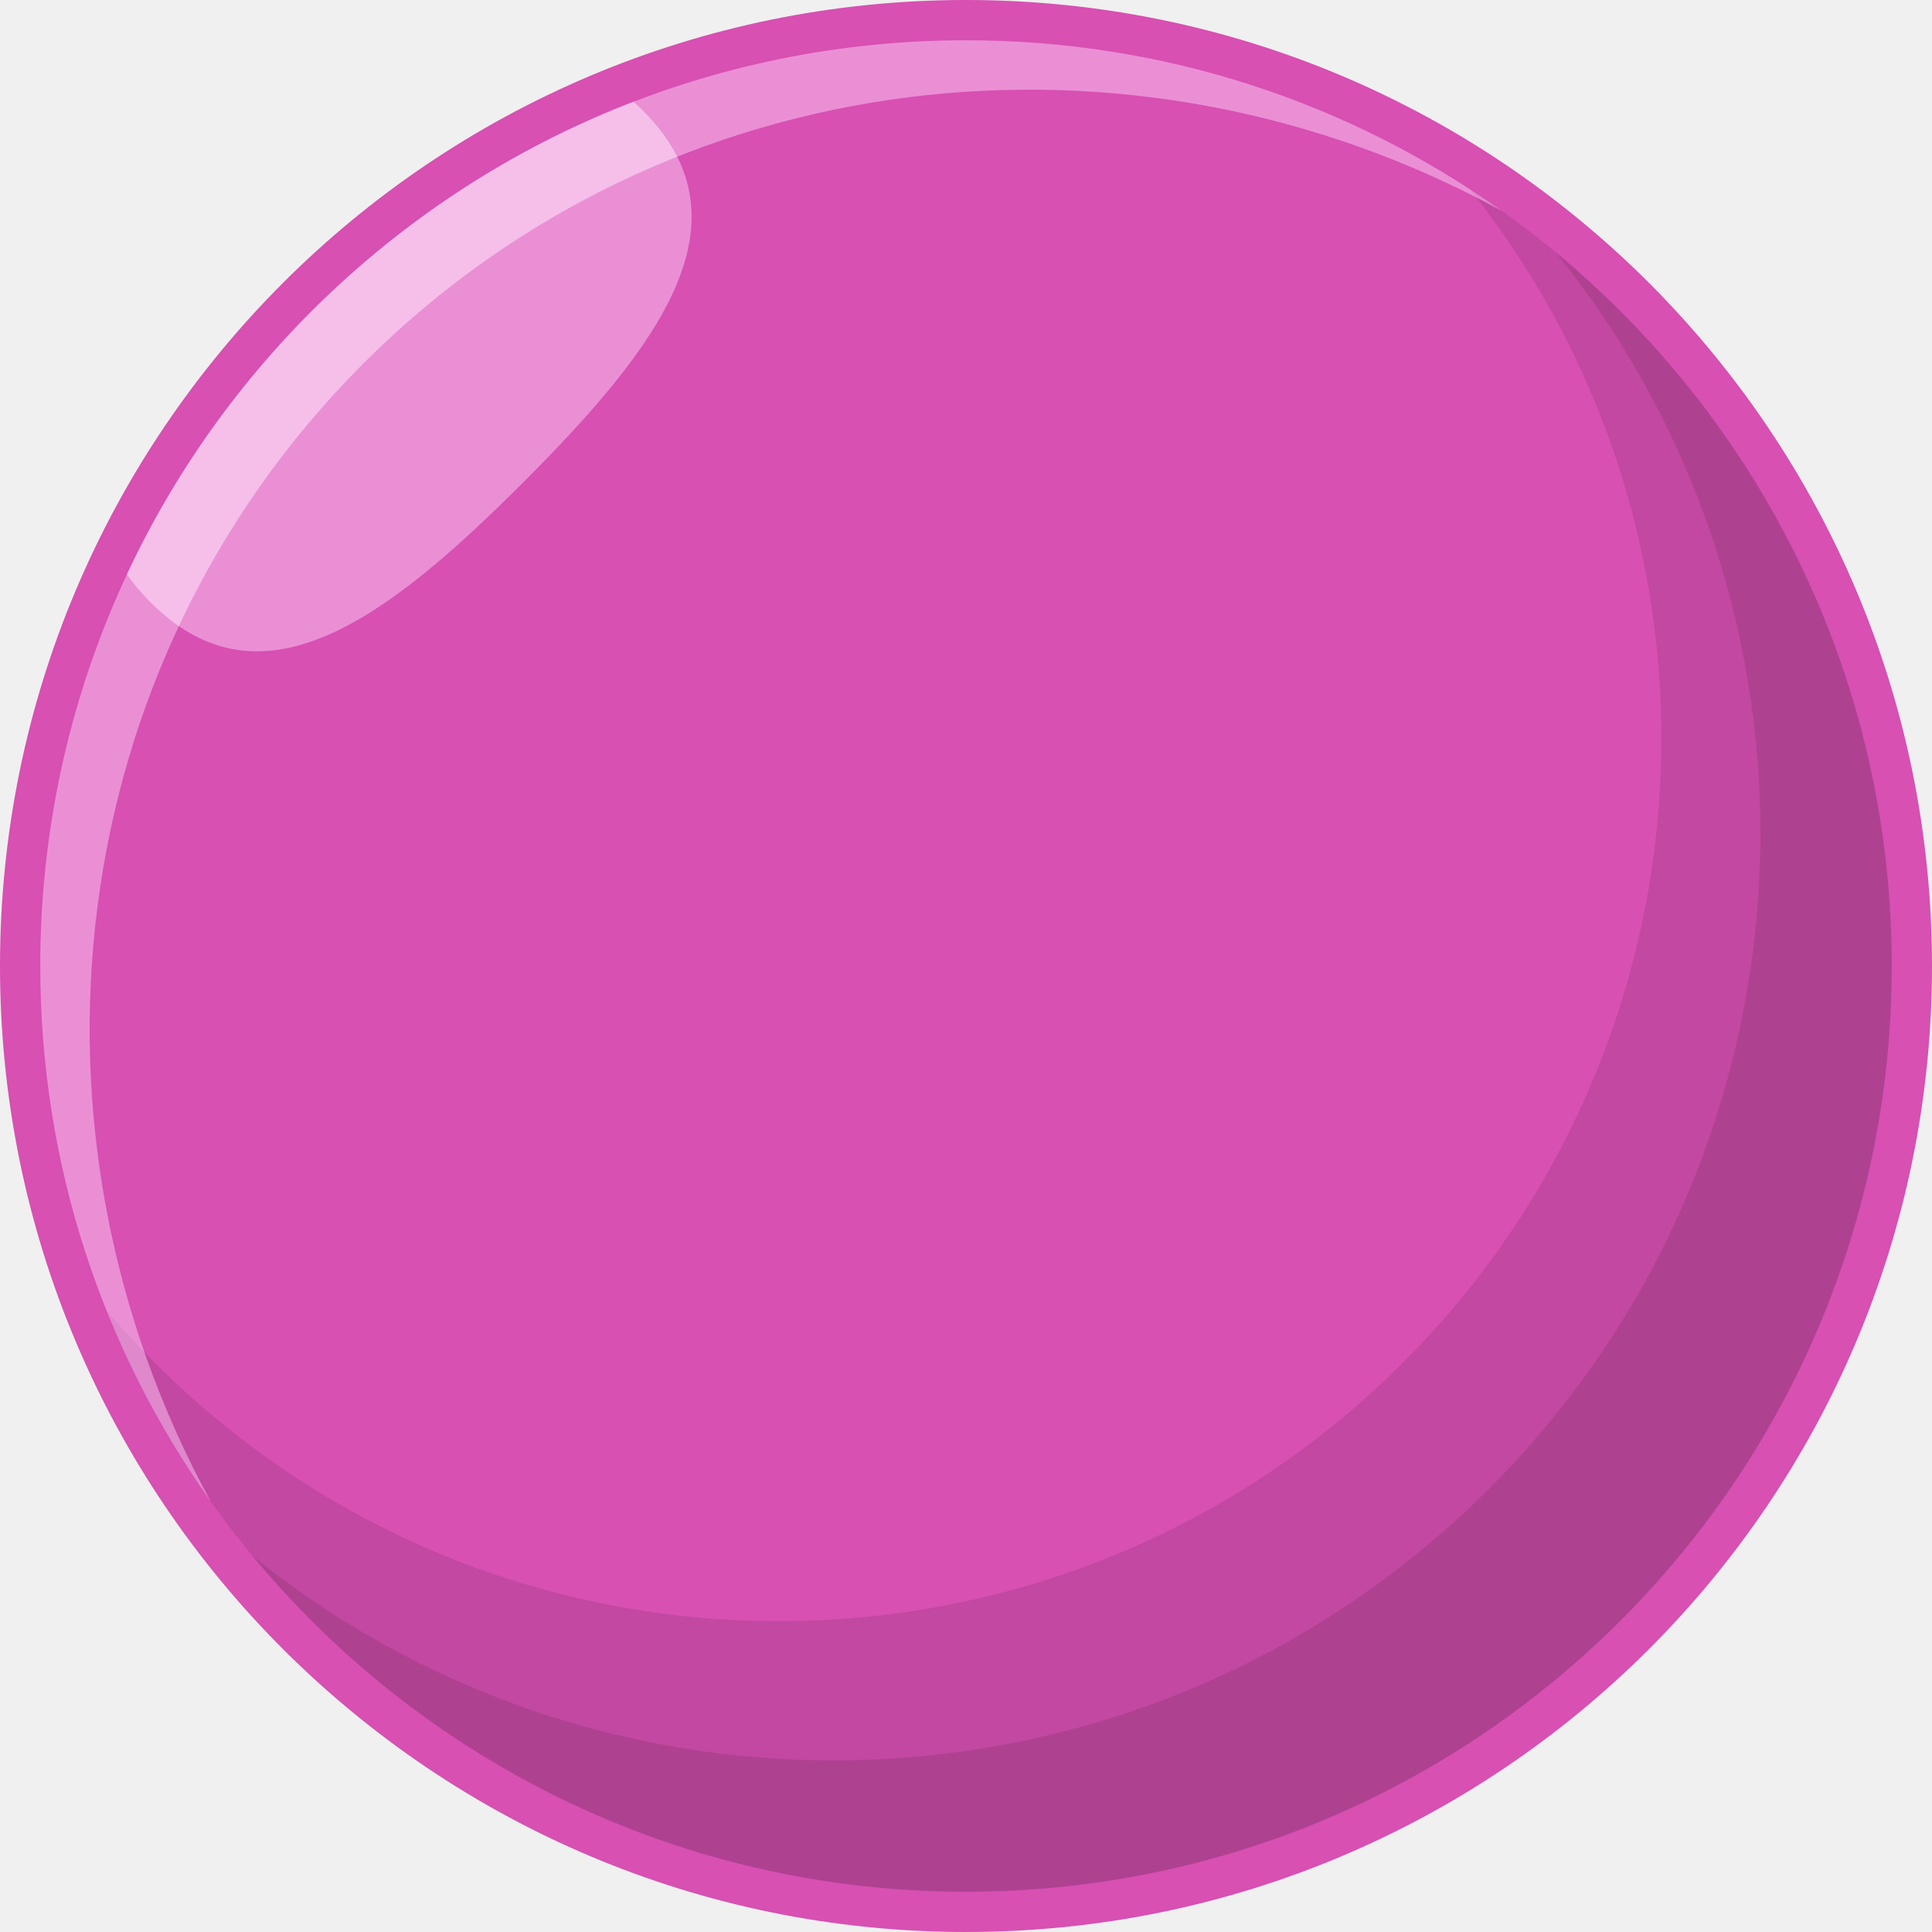
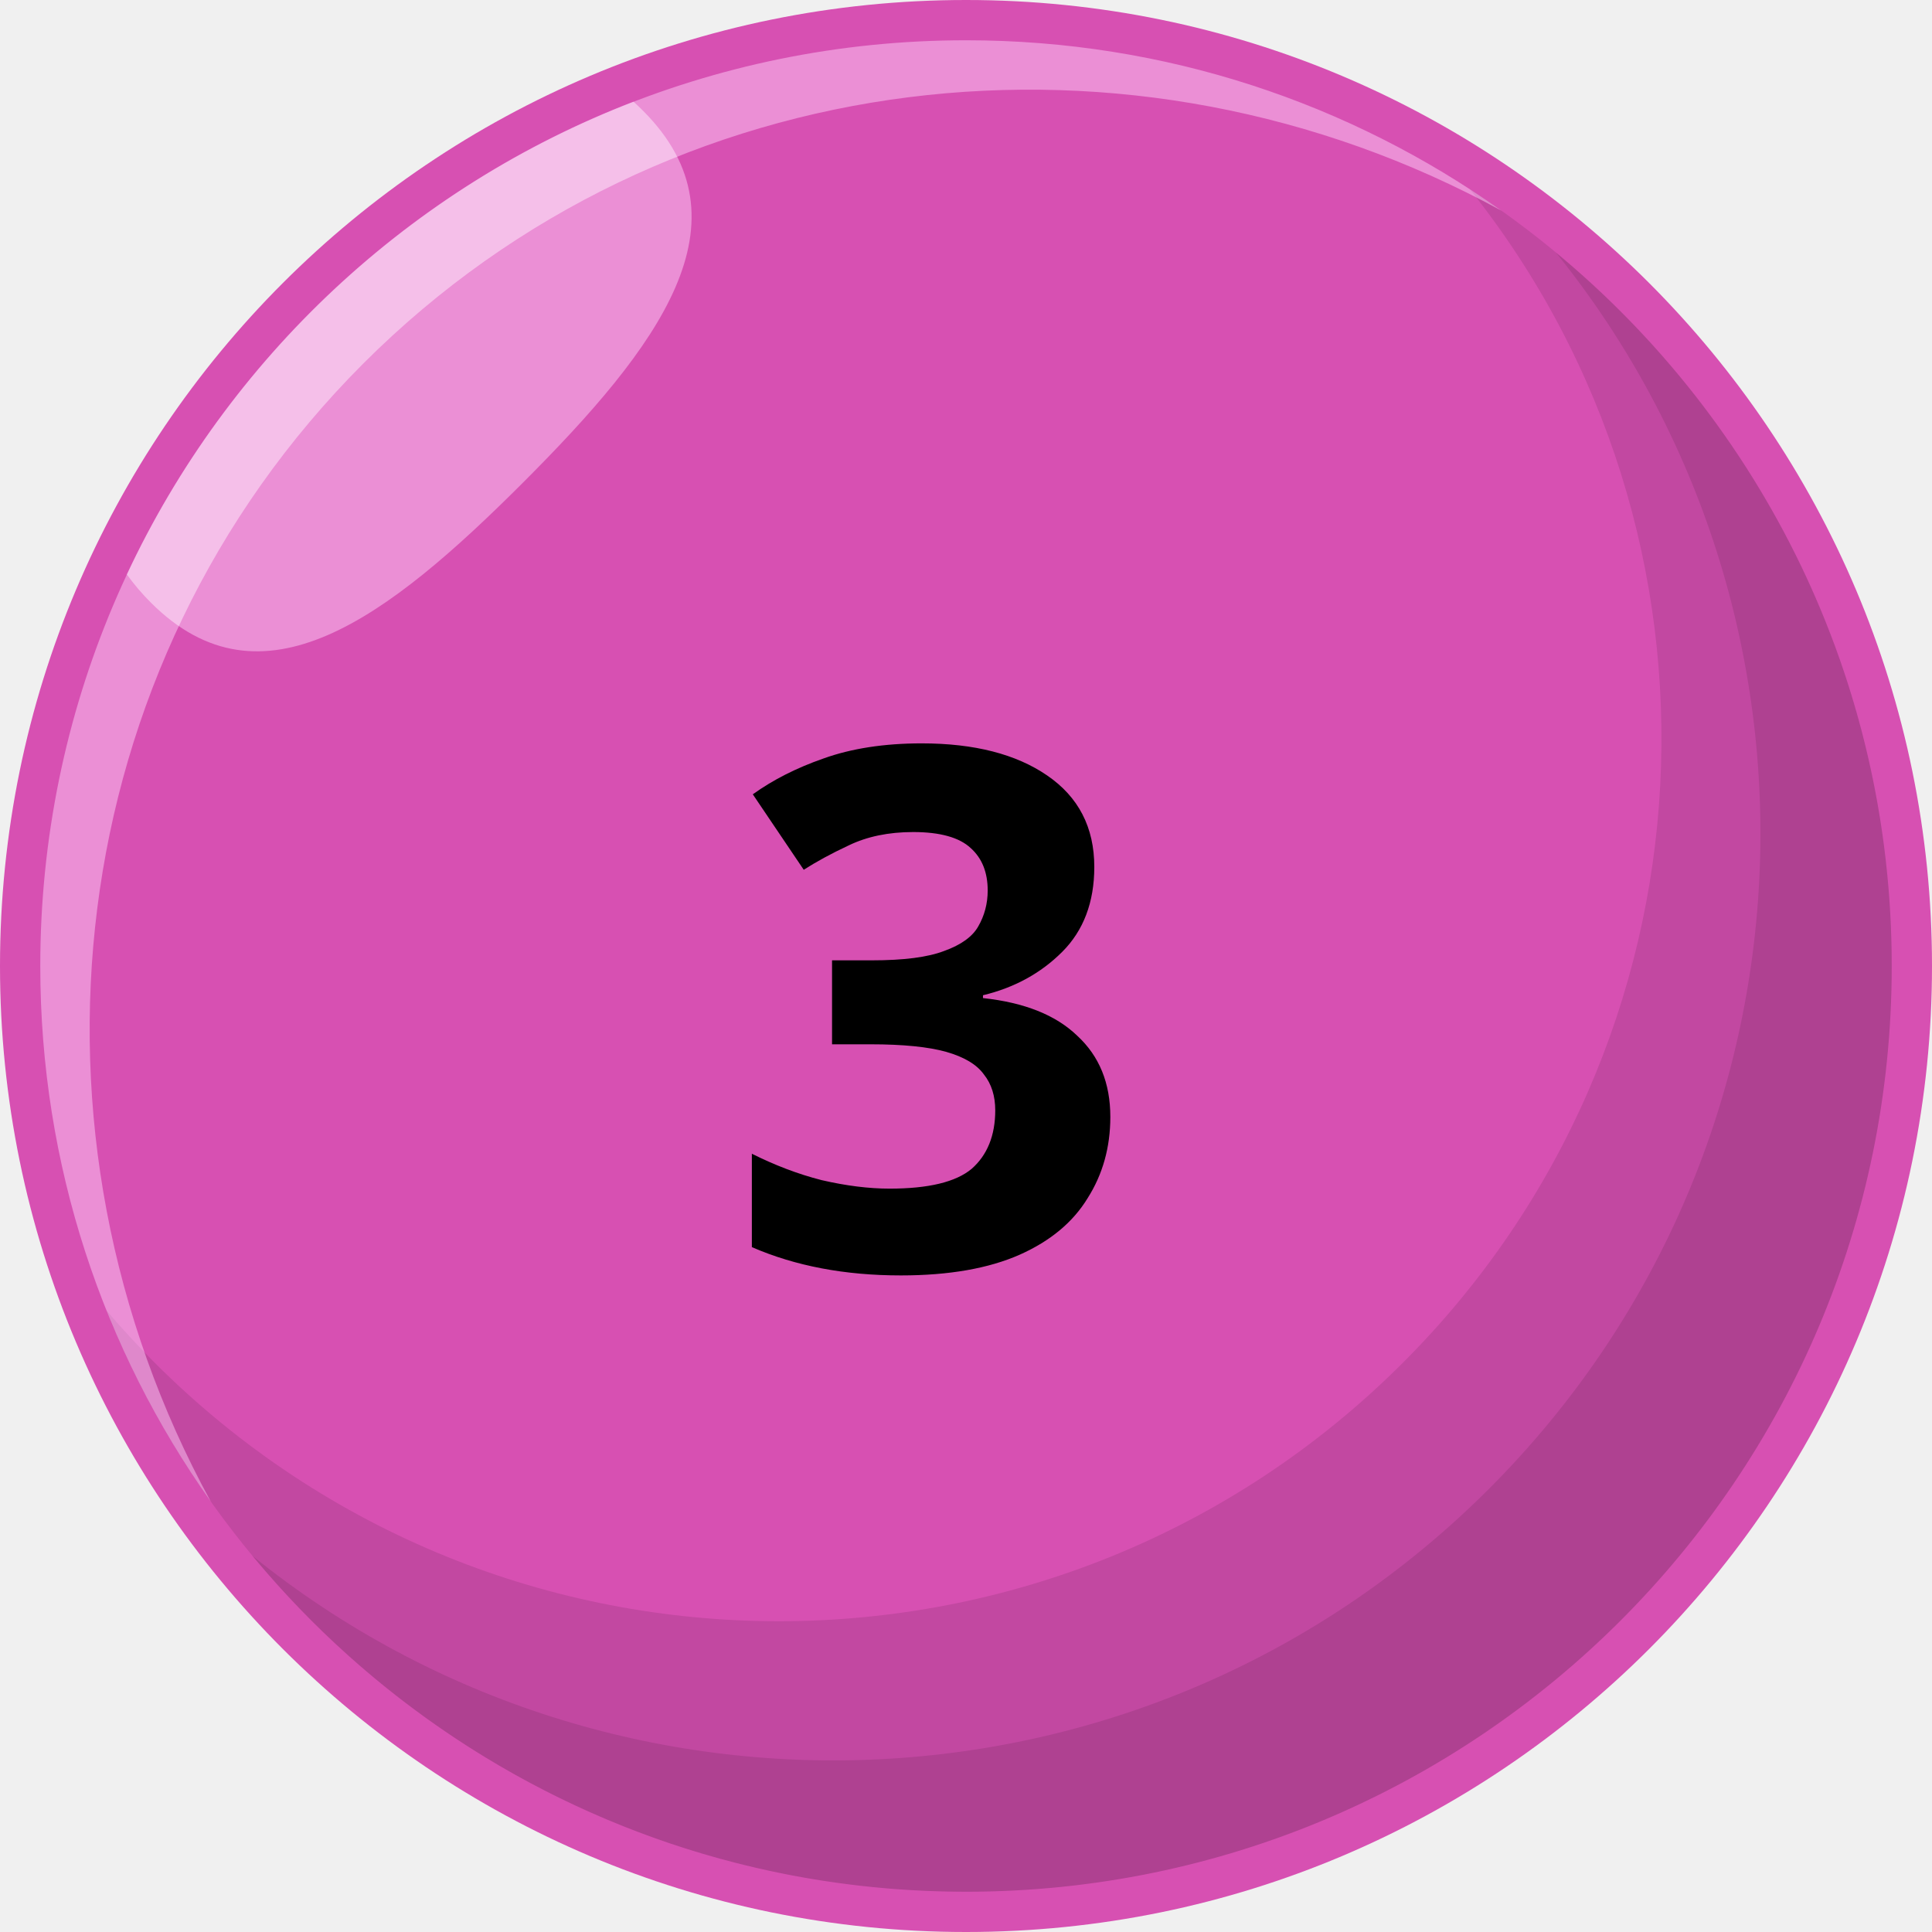
<svg xmlns="http://www.w3.org/2000/svg" viewBox="0 0 32 32" width="80px" height="80px" color="text" class="sc-231a1e38-0 dPwWVs">
  <circle cx="16" cy="16" r="16" fill="#D750B2" />
  <g opacity="0.1" style="mix-blend-mode: multiply;">
    <path fill-rule="evenodd" clip-rule="evenodd" d="M24.343 3.132C28.919 8.872 28.55 17.257 23.237 22.571C17.528 28.28 8.271 28.28 2.562 22.571C2.283 22.291 2.016 22.003 1.764 21.707C4.028 27.349 9.549 31.333 16 31.333C24.468 31.333 31.333 24.468 31.333 15.999C31.333 10.608 28.55 5.866 24.343 3.132Z" fill="black" />
  </g>
  <g opacity="0.1" style="mix-blend-mode: multiply;">
    <path fill-rule="evenodd" clip-rule="evenodd" d="M25.771 4.183C30.631 10.212 30.261 19.061 24.661 24.661C19.061 30.26 10.213 30.631 4.184 25.772C6.996 29.169 11.245 31.333 16 31.333C24.468 31.333 31.333 24.468 31.333 16C31.333 11.245 29.169 6.995 25.771 4.183Z" fill="black" />
  </g>
  <g style="mix-blend-mode: soft-light;">
    <path fill-rule="evenodd" clip-rule="evenodd" d="M3.49 24.868C0.151 18.765 0.975 11.064 6.019 6.019C11.064 0.975 18.766 0.151 24.869 3.49C22.365 1.712 19.305 0.667 16 0.667C7.532 0.667 0.667 7.532 0.667 16C0.667 19.304 1.712 22.364 3.49 24.868Z" fill="white" />
  </g>
  <g style="mix-blend-mode: soft-light;">
    <path fill-rule="evenodd" clip-rule="evenodd" d="M2.101 9.514C3.773 5.937 6.785 3.111 10.492 1.684C10.546 1.732 10.599 1.782 10.65 1.834C12.484 3.667 10.912 5.744 8.661 7.995C6.411 10.245 4.334 11.817 2.501 9.983C2.353 9.836 2.22 9.679 2.101 9.514Z" fill="white" />
  </g>
+   <style>
+  .textinball{
+     font-weight: 600;
+     text-shadow: white 1px 1px 0.75px;
+     font-family: Kanit, sans-serif
+  }
+  </style>
+   <text class="textinball" x="12" y="21" fill="black" transform="rotate(0 0,0)">3</text>
</svg>
